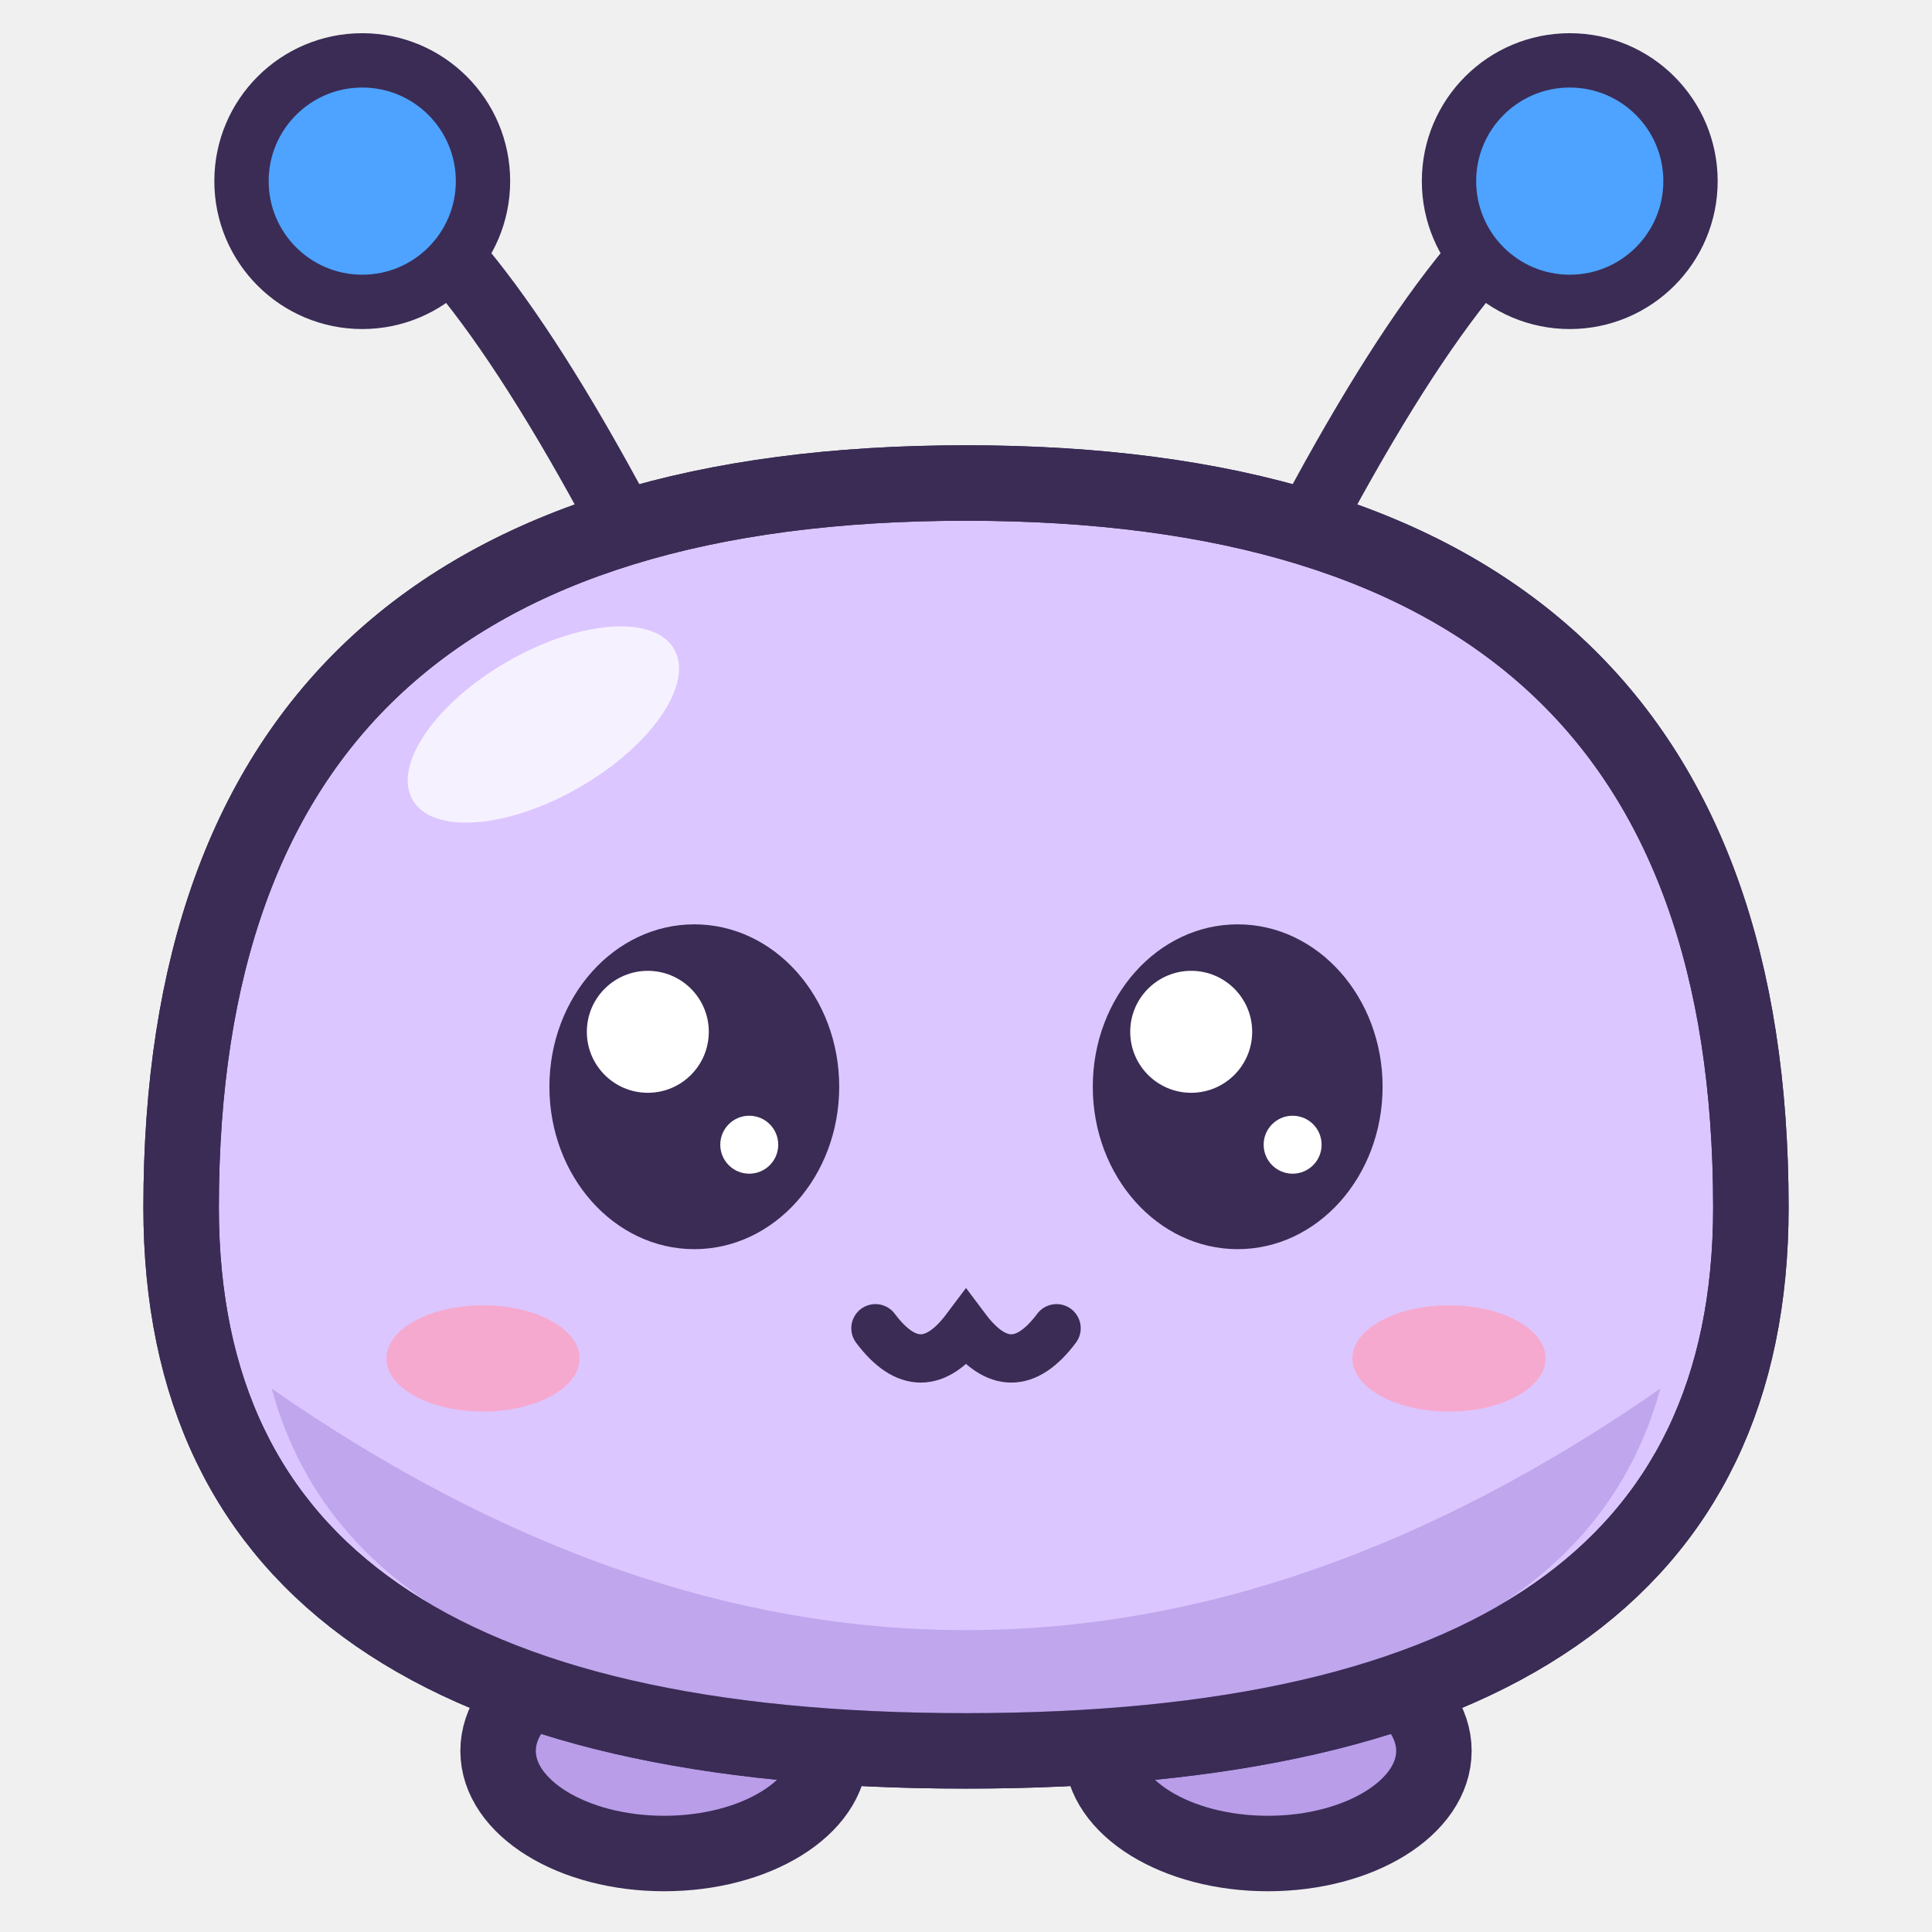
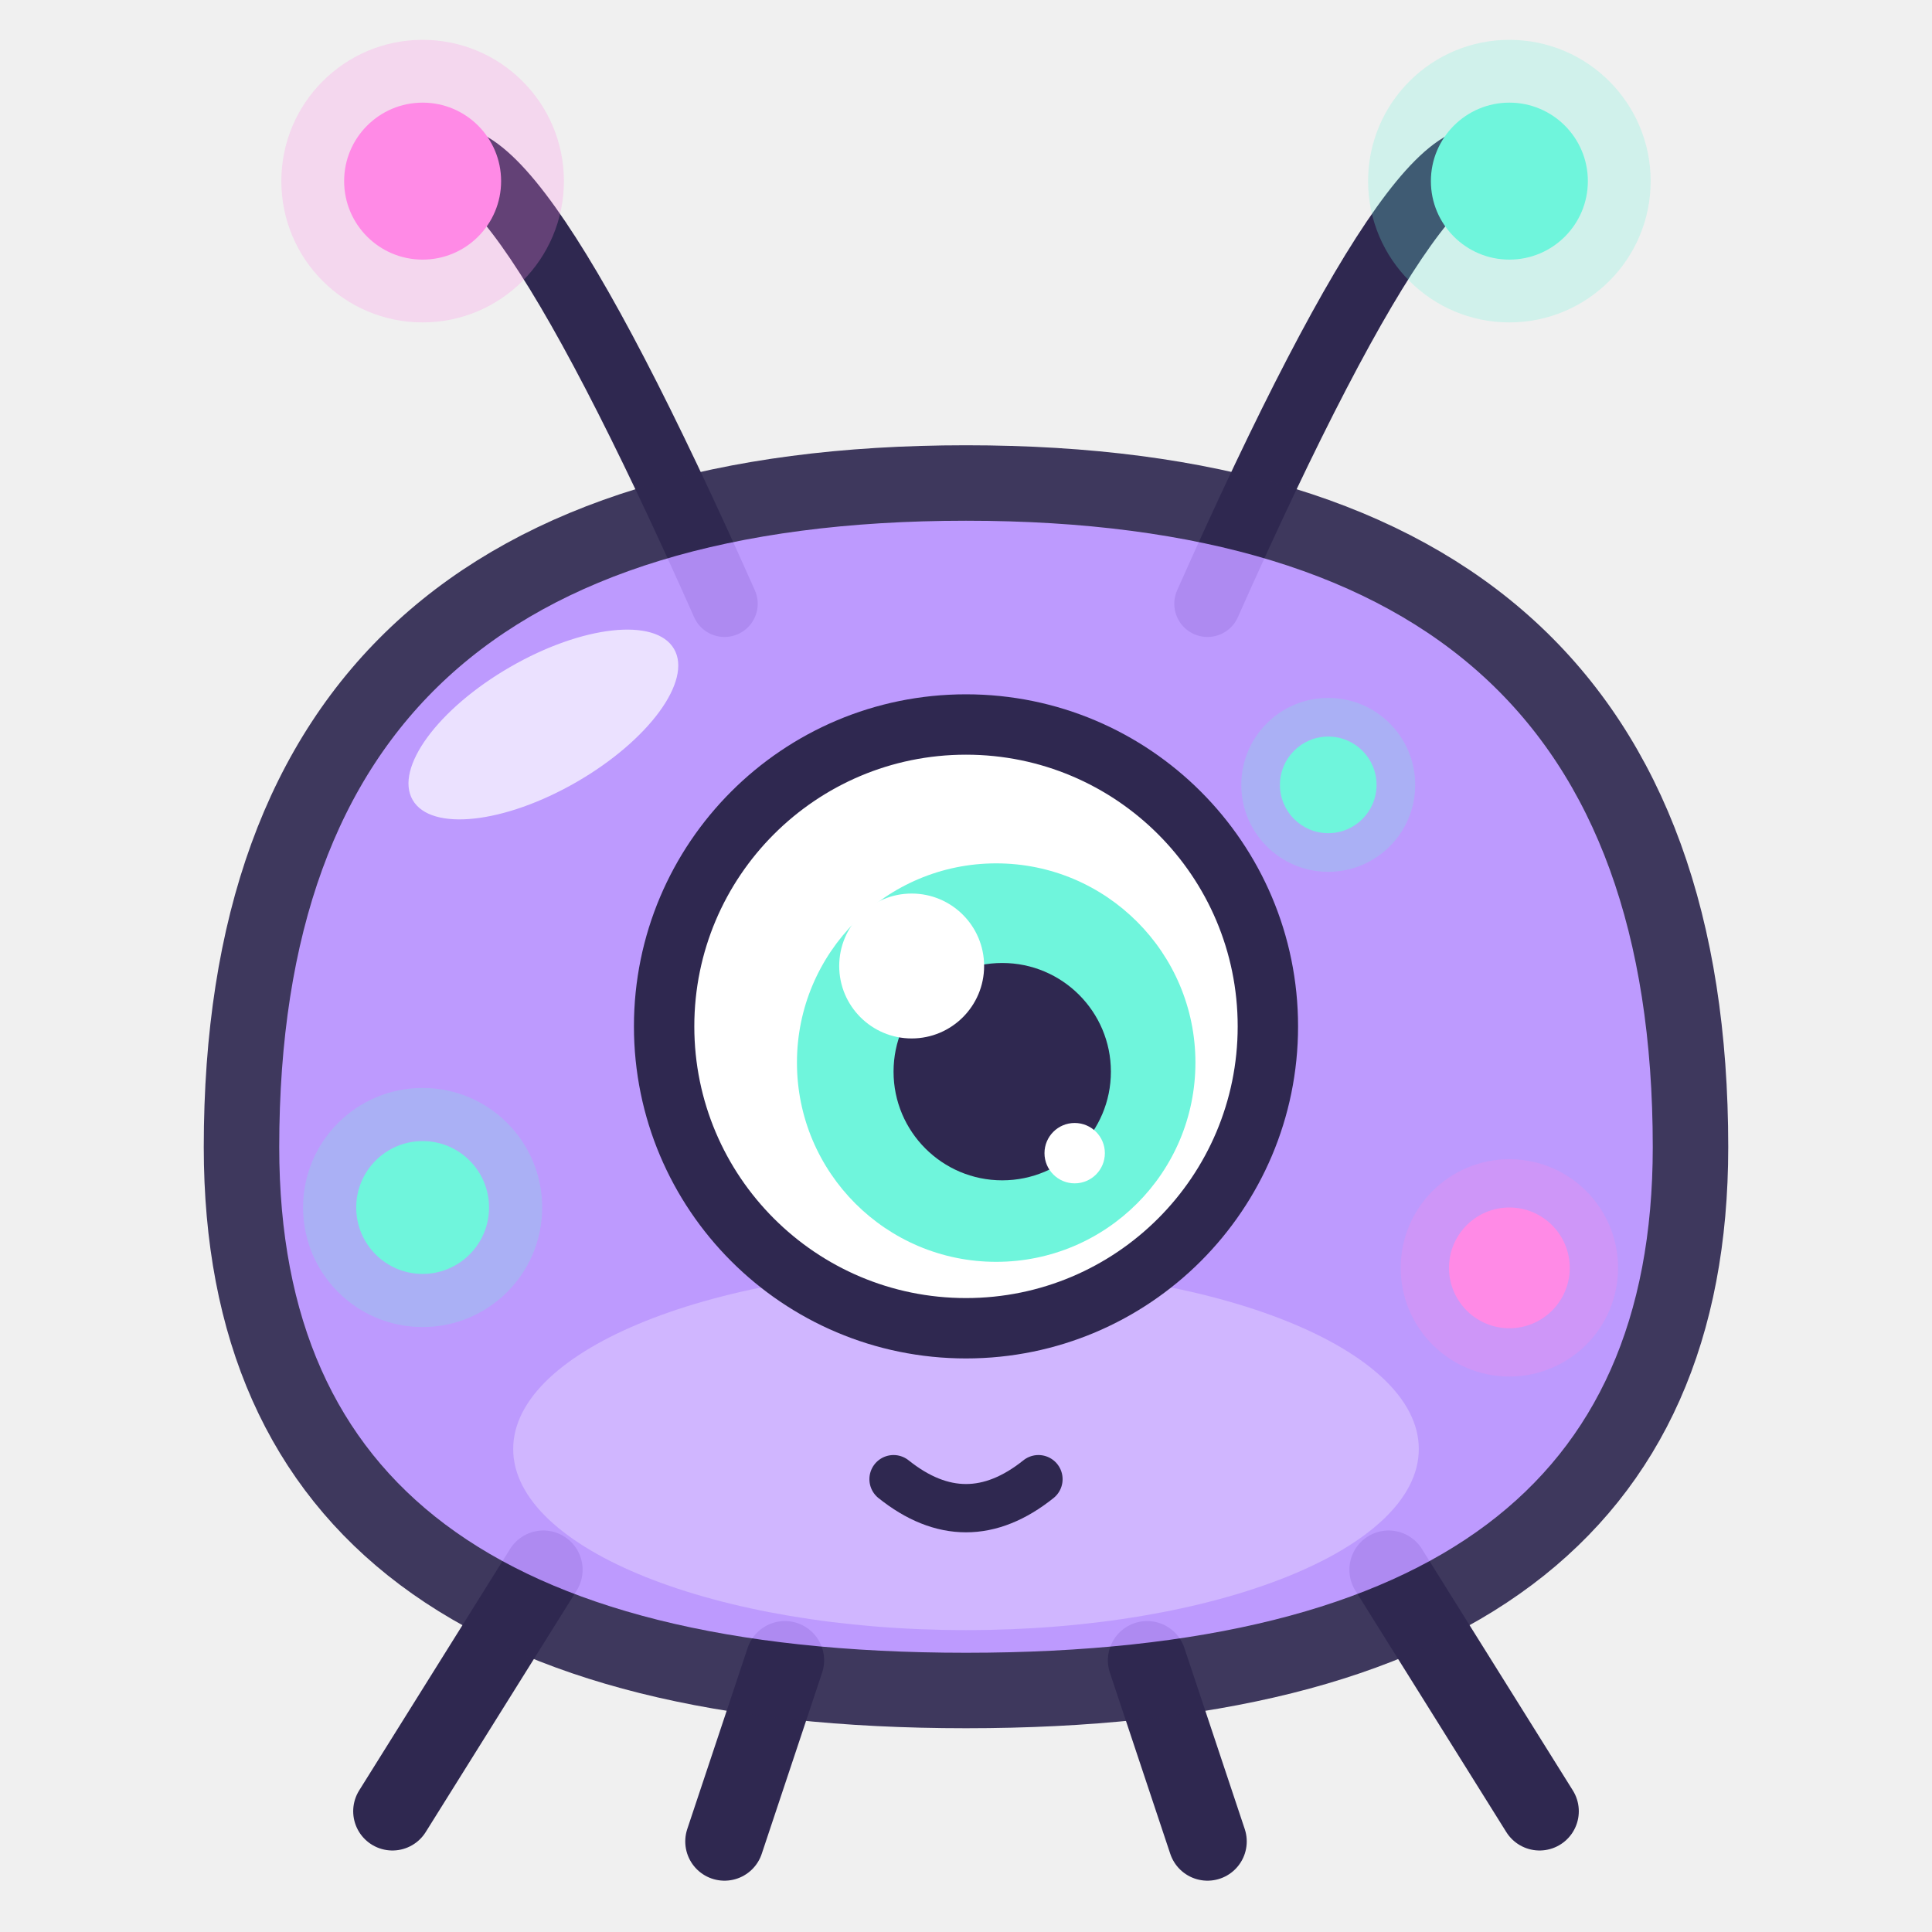
<svg xmlns="http://www.w3.org/2000/svg" viewBox="0 0 64 64">
-   <ellipse cx="22" cy="58" rx="5.5" ry="3.4" fill="#b99de8" stroke="#3a2c55" stroke-width="2.5" stroke-linejoin="round" stroke-linecap="round" />
-   <ellipse cx="42" cy="58" rx="5.5" ry="3.4" fill="#b99de8" stroke="#3a2c55" stroke-width="2.5" stroke-linejoin="round" stroke-linecap="round" />
-   <path d="M22 20 Q16 8 12 6" fill="none" stroke="#3a2c55" stroke-width="2.2" stroke-linejoin="round" stroke-linecap="round" />
-   <circle cx="12" cy="6" r="4" fill="#4da3ff" stroke="#3a2c55" stroke-width="1.8" stroke-linejoin="round" stroke-linecap="round" />
-   <path d="M42 20 Q48 8 52 6" fill="none" stroke="#3a2c55" stroke-width="2.2" stroke-linejoin="round" stroke-linecap="round" />
-   <circle cx="52" cy="6" r="4" fill="#4da3ff" stroke="#3a2c55" stroke-width="1.8" stroke-linejoin="round" stroke-linecap="round" />
-   <path d="M6 40 Q6 16 32 16 Q58 16 58 40 Q58 58 32 58 Q6 58 6 40 Z" fill="#dcc6ff" stroke="#3a2c55" stroke-width="2.5" stroke-linejoin="round" stroke-linecap="round" />
-   <path d="M9 46 Q32 62 55 46 Q52 57 32 57 Q12 57 9 46 Z" fill="#b99de8" opacity="0.8" />
-   <path d="M6 40 Q6 16 32 16 Q58 16 58 40 Q58 58 32 58 Q6 58 6 40 Z" fill="none" stroke="#3a2c55" stroke-width="2.5" stroke-linejoin="round" stroke-linecap="round" />
-   <ellipse cx="23" cy="36" rx="4.8" ry="5.38" fill="#3a2c55" />
-   <circle cx="21.46" cy="34.18" r="2.02" fill="#fff" />
-   <circle cx="24.82" cy="37.92" r="0.96" fill="#fff" />
-   <ellipse cx="41" cy="36" rx="4.8" ry="5.38" fill="#3a2c55" />
-   <circle cx="39.46" cy="34.18" r="2.02" fill="#fff" />
-   <circle cx="42.82" cy="37.92" r="0.96" fill="#fff" />
-   <ellipse cx="16" cy="45" rx="3.2" ry="1.76" fill="#ff9fbf" opacity="0.75" />
-   <ellipse cx="48" cy="45" rx="3.2" ry="1.76" fill="#ff9fbf" opacity="0.75" />
-   <path d="M29 44 Q30.5 46 32 44 Q33.5 46 35 44" fill="none" stroke="#3a2c55" stroke-width="1.6" stroke-linecap="round" />
-   <ellipse cx="18" cy="24" rx="5" ry="2.4" fill="#fff" opacity="0.75" transform="rotate(-30 18 24)" />
+   <path d="M18 52 L13 60 M26 55 L24 61 M38 55 L40 61 M46 52 L51 60" stroke="#2f2850" stroke-width="2.6" stroke-linejoin="round" stroke-linecap="round" />
+   <path d="M24 20 Q16.0 2 14 6" fill="none" stroke="#2f2850" stroke-width="2.2" stroke-linejoin="round" stroke-linecap="round" />
+   <circle cx="14" cy="6" r="4.68" fill="#ff8ae6" opacity="0.25" />
+   <circle cx="14" cy="6" r="2.6" fill="#ff8ae6" />
+   <path d="M40 20 Q48.0 2 50 6" fill="none" stroke="#2f2850" stroke-width="2.2" stroke-linejoin="round" stroke-linecap="round" />
+   <circle cx="50" cy="6" r="4.68" fill="#6ff5dc" opacity="0.25" />
+   <circle cx="50" cy="6" r="2.6" fill="#6ff5dc" />
+   <path d="M8 38 Q8 16 32 16 Q56 16 56 38 Q56 56 32 56 Q8 56 8 38 Z" fill="#b993ff" opacity="0.92" stroke="#2f2850" stroke-width="2.5" stroke-linejoin="round" stroke-linecap="round" />
+   <ellipse cx="32" cy="48" rx="15" ry="6" fill="#dcc8ff" opacity="0.6" />
+   <circle cx="14" cy="40" r="3.96" fill="#6ff5dc" opacity="0.25" />
+   <circle cx="14" cy="40" r="2.2" fill="#6ff5dc" />
+   <circle cx="50" cy="42" r="3.60" fill="#ff8ae6" opacity="0.25" />
+   <circle cx="50" cy="42" r="2" fill="#ff8ae6" />
+   <circle cx="44" cy="26" r="2.88" fill="#6ff5dc" opacity="0.25" />
+   <circle cx="44" cy="26" r="1.6" fill="#6ff5dc" />
+   <circle cx="32" cy="34" r="10" fill="#fff" stroke="#2f2850" stroke-width="2" stroke-linejoin="round" stroke-linecap="round" />
+   <circle cx="33.00" cy="35.20" r="6.60" fill="#6ff5dc" />
+   <circle cx="33.20" cy="35.50" r="3.60" fill="#2f2850" />
+   <circle cx="30.20" cy="32.00" r="2.40" fill="#fff" />
+   <circle cx="35.60" cy="38.20" r="1.00" fill="#fff" />
+   <path d="M29.6 49 Q32 50.92 34.4 49" fill="none" stroke="#2f2850" stroke-width="1.6" stroke-linecap="round" />
+   <ellipse cx="18" cy="24" rx="5" ry="2.2" fill="#fff" opacity="0.7" transform="rotate(-30 18 24)" />
</svg>
